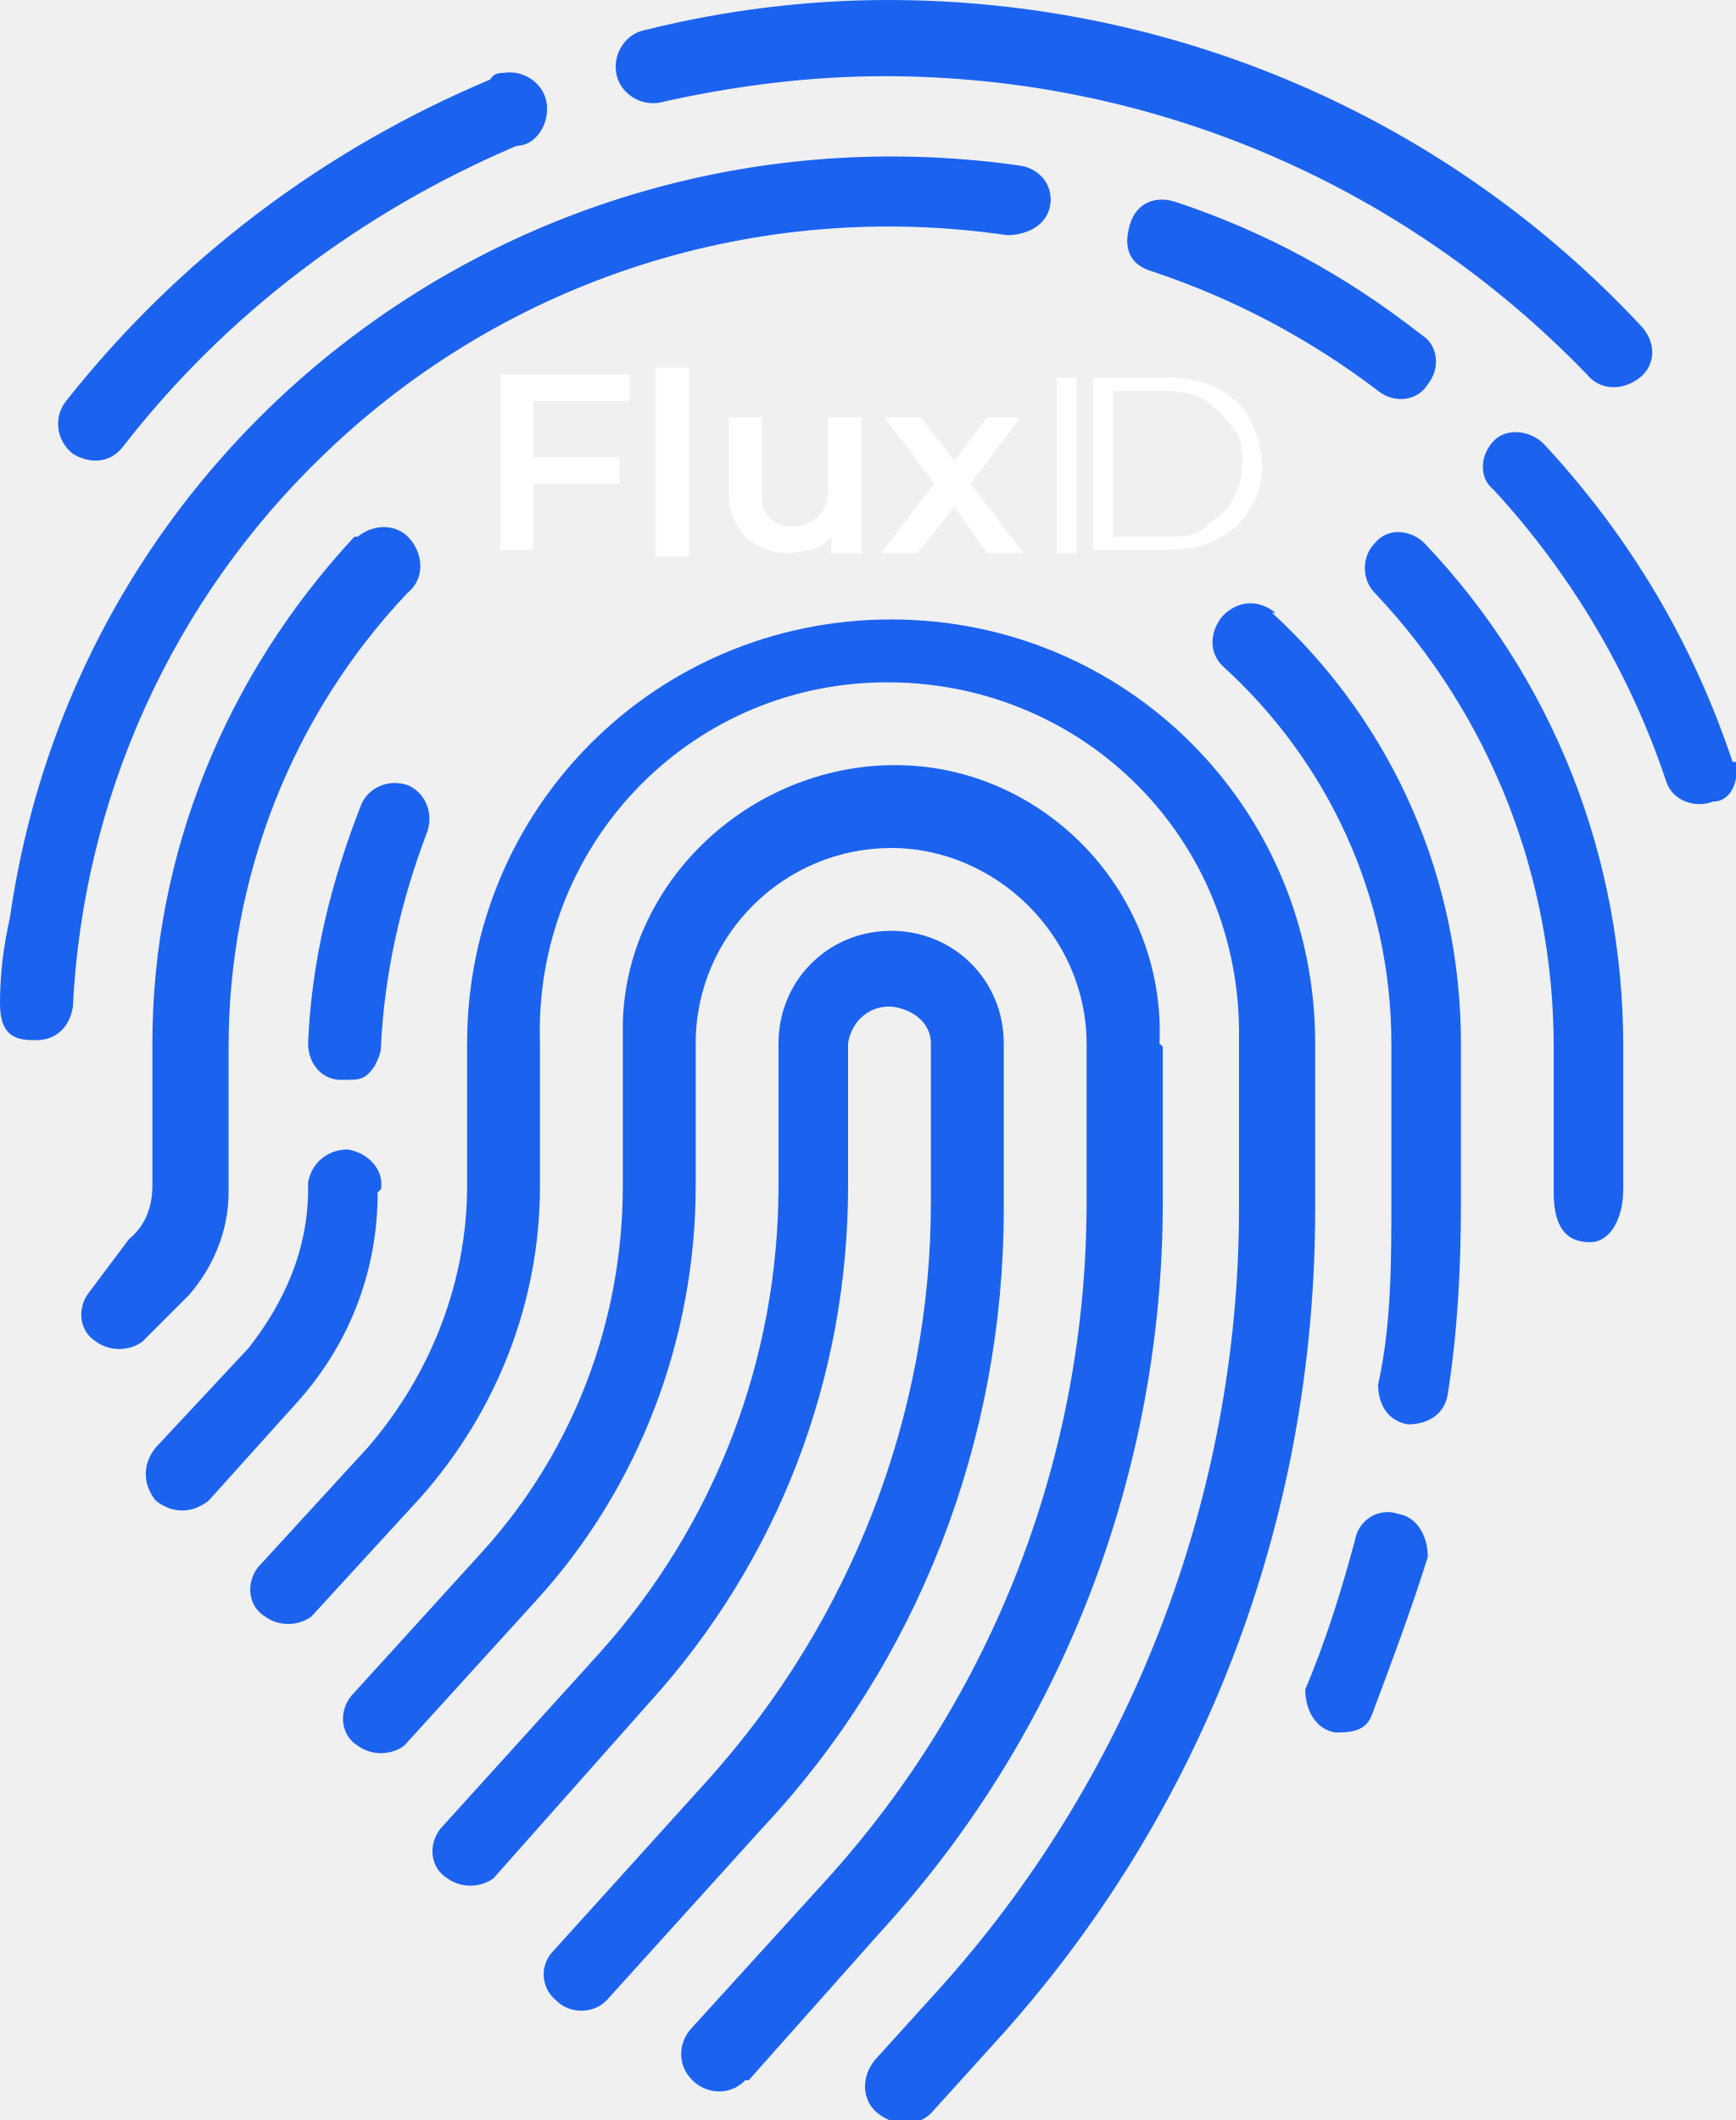
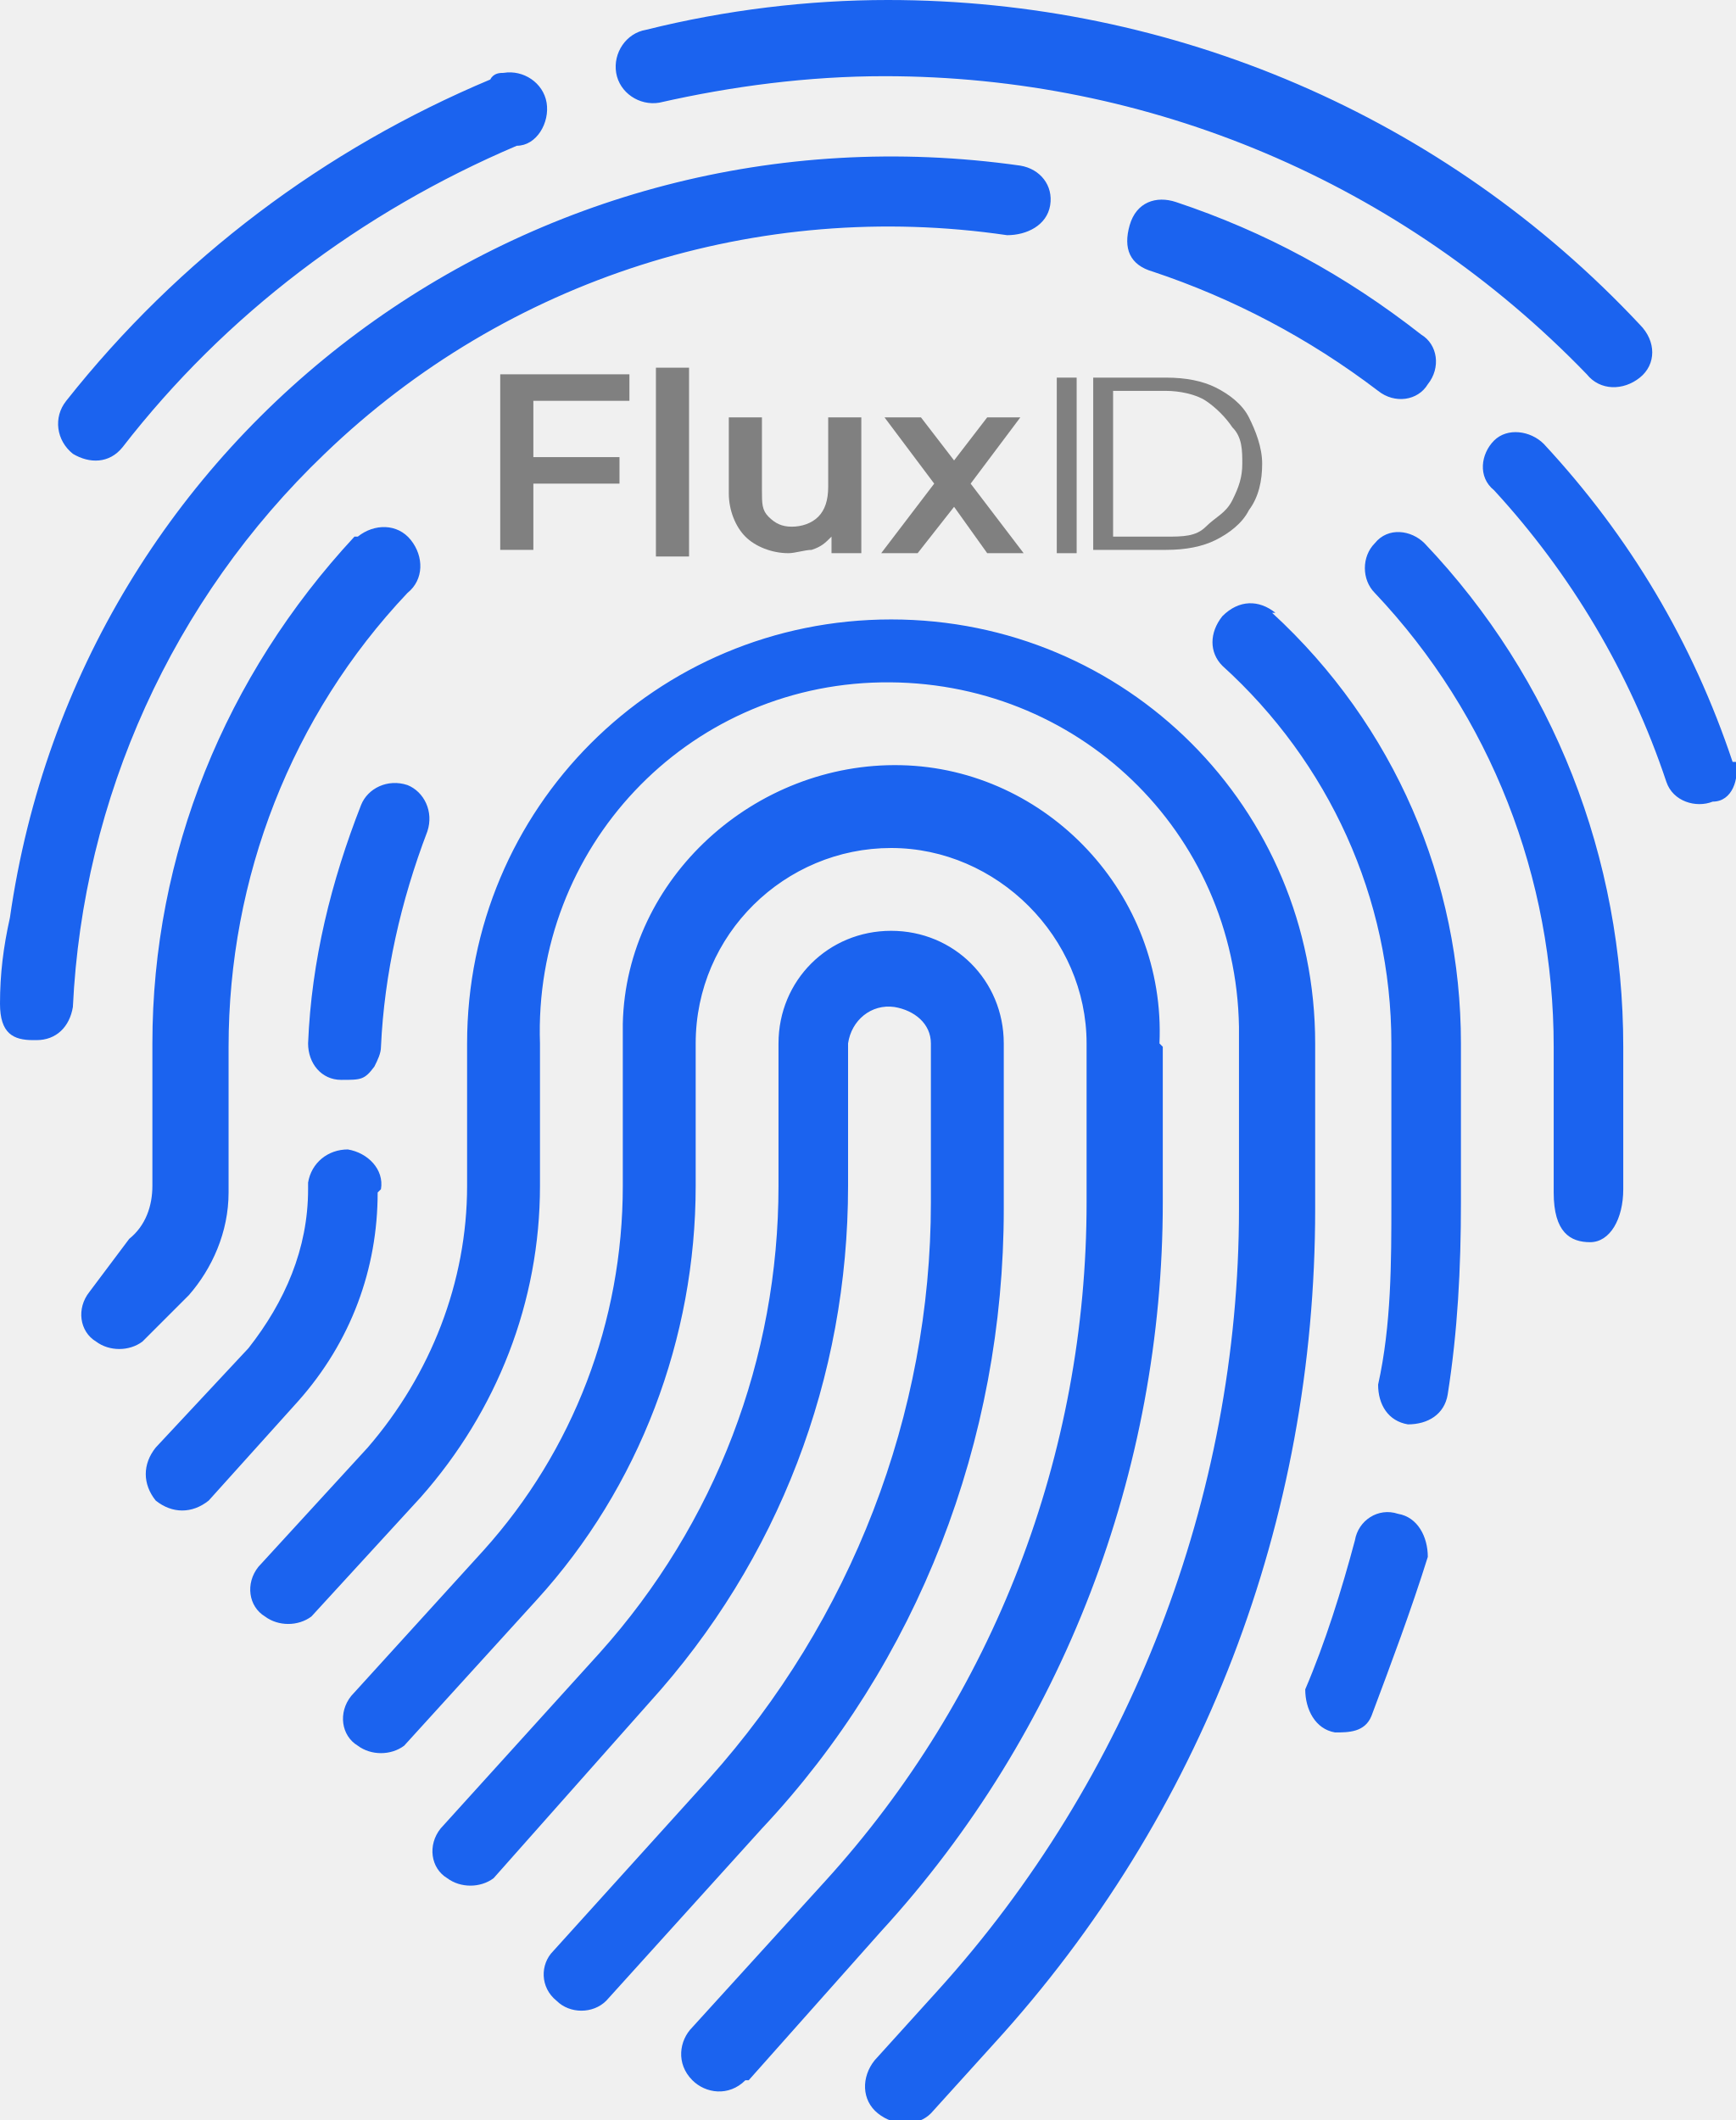
<svg xmlns="http://www.w3.org/2000/svg" id="Layer_1" data-name="Layer 1" version="1.1" viewBox="0 0 52.4 64">
  <defs>
    <style>
      .cls-1 {
-         fill: #fff;
+         fill: #808080;
      }

      .cls-1, .cls-2 {
        stroke-width: 0px;
      }

      .cls-2 {
        fill: #1b63ef;
      }
    </style>
  </defs>
  <path id="Fingerprint_Purple" data-name="Fingerprint Purple" class="cls-2" d="M30.3,36.3v-4.8c0-1.9-1.5-3.4-3.4-3.4s-3.4,1.5-3.4,3.4h0v4.3c0,5.2-1.9,10.2-5.4,14.1l-4.8,5.3c-.4.5-.3,1.2.2,1.5.4.3,1,.3,1.4,0h0l4.7-5.3c3.9-4.3,6-9.8,6-15.6v-4.3c.1-.7.7-1.2,1.4-1.1.6.1,1.1.5,1.1,1.1h0v4.8c0,6.4-2.4,12.6-6.7,17.4l-4.7,5.2c-.4.4-.4,1.1.1,1.5h0c.4.4,1.1.4,1.5,0l4.7-5.2c4.7-5,7.3-11.7,7.3-18.7ZM35,31.5c.2-4.5-3.4-8.3-7.8-8.4s-8.3,3.4-8.4,7.8v4.9c0,4.1-1.5,8-4.2,11l-4,4.4c-.4.5-.3,1.2.2,1.5.4.3,1,.3,1.4,0h0l4-4.4c3.1-3.4,4.8-7.9,4.8-12.5v-4.3c0-3.3,2.7-5.9,5.9-5.9s5.9,2.7,5.9,5.9v4.8c0,7.6-2.8,14.9-7.9,20.5l-4,4.4c-.4.4-.5,1.1,0,1.6.4.4,1.1.5,1.6,0h.1c0,0,4-4.5,4-4.5,5.5-6,8.5-13.9,8.5-22v-4.7ZM39.7,31.5c0-7.1-5.7-12.8-12.8-12.8s-12.8,5.7-12.8,12.8v4.3c0,2.9-1.1,5.7-3,7.9l-3.3,3.6c-.4.5-.3,1.2.2,1.5.4.3,1,.3,1.4,0h0l3.3-3.6c2.3-2.6,3.6-5.9,3.6-9.4v-4.3c-.2-5.9,4.4-10.8,10.3-10.9s10.7,4.5,10.8,10.4v5.5c0,8.7-3.3,17.2-9.1,23.6l-1.9,2.1c-.4.5-.4,1.2.1,1.6.5.4,1.2.4,1.6,0h0l1.9-2.1c6.3-6.9,9.7-15.8,9.7-25.2v-4.8h0ZM11.5,35.9c.1-.6-.4-1.1-1-1.2-.6,0-1.1.4-1.2,1v.2c0,1.8-.7,3.4-1.8,4.8l-2.8,3c-.4.5-.4,1.1,0,1.6.5.4,1.1.4,1.6,0l2.7-3c1.6-1.8,2.4-4,2.4-6.3ZM42.2,45.7c-.6-.2-1.2.2-1.3.8-.4,1.5-.9,3.1-1.5,4.5,0,.6.3,1.2.9,1.3.4,0,.9,0,1.1-.5h0c.6-1.6,1.2-3.2,1.7-4.8,0-.6-.3-1.2-.9-1.3h0ZM38.5,18.5c-.5-.4-1.1-.4-1.6.1-.4.5-.4,1.1,0,1.5h0c3.2,2.9,5.1,7,5.1,11.4v4.8c0,1.8,0,3.7-.4,5.5,0,.6.3,1.1.9,1.2.6,0,1.1-.3,1.2-.9h0c.3-1.9.4-3.8.4-5.8v-4.8c0-4.9-2-9.6-5.7-13h0ZM6.9,35.9v-4.3c0-5.1,1.9-10,5.4-13.7.5-.4.5-1.1.1-1.6s-1.1-.5-1.6-.1h-.1c-3.9,4.2-6.1,9.6-6.1,15.3v4.3c0,.6-.2,1.2-.7,1.6l-1.2,1.6c-.4.5-.3,1.2.2,1.5.4.3,1,.3,1.4,0h0l1.4-1.4c.7-.8,1.2-1.9,1.2-3.1h0ZM52.3,23c-1.2-3.6-3.1-6.8-5.7-9.6-.4-.4-1.1-.5-1.5-.1s-.5,1.1,0,1.5h0c2.3,2.5,4.1,5.5,5.2,8.8.2.6.9.8,1.4.6.6,0,.8-.7.7-1.2h0ZM35.5,6.1c-.6-.2-1.2,0-1.4.7s0,1.2.7,1.4h0c2.4.8,4.7,2,6.8,3.6.5.4,1.2.3,1.5-.2.4-.5.3-1.2-.2-1.5h0c-2.3-1.8-4.7-3.1-7.4-4ZM9.8,13.7c5.5-5.3,13.1-7.7,20.6-6.6.6,0,1.2-.3,1.3-.9.1-.6-.3-1.1-.9-1.2h0C16,2.9,2.4,13,.3,27.7H.3c-.2.9-.3,1.7-.3,2.6s.4,1.1,1,1.1h.1c.6,0,1-.4,1.1-1,.3-6.3,3-12.3,7.6-16.7ZM26.8,0c-2.4,0-4.9.3-7.3.9-.6.1-1,.7-.9,1.3s.7,1,1.3.9h0c2.2-.5,4.5-.8,6.8-.8,8,0,15.6,3.2,21.2,9,.4.5,1.1.5,1.6.1s.5-1.1,0-1.6h0C43.6,3.5,35.4,0,26.8,0ZM2.2,13.7c.5.3,1.1.3,1.5-.2,3.1-4,7.2-7.1,11.9-9.1.6,0,1-.7.9-1.3-.1-.6-.7-1-1.3-.9-.1,0-.3,0-.4.2h0C9.8,4.5,5.4,7.8,2,12.1c-.4.5-.3,1.2.2,1.6h0ZM11.3,32.2c.1-.2.2-.4.2-.6.1-2.2.6-4.4,1.4-6.5.2-.6-.1-1.2-.6-1.4-.6-.2-1.2.1-1.4.6h0c-.9,2.3-1.5,4.7-1.6,7.2,0,.6.4,1.1,1,1.1s.7,0,1-.4ZM49,35.9v-4.3c0-5.7-2.1-11.1-6-15.2-.4-.4-1.1-.5-1.5,0h0c-.4.4-.4,1.1,0,1.5,3.5,3.7,5.4,8.6,5.4,13.7v4.4c0,1.2.5,1.5,1.1,1.5s1-.7,1-1.6h0Z" />
  <g>
    <path class="cls-1" d="M16.1,12.2v1.6h2.6v.8h-2.6v2h-1v-5.3h3.9v.8h-2.9Z" />
    <path class="cls-1" d="M19.8,11.1h1v5.7h-1v-5.7Z" />
    <path class="cls-1" d="M26,12.6v4.1h-.9v-.5c-.2.2-.3.3-.6.4-.2,0-.5.1-.7.1-.5,0-1-.2-1.3-.5s-.5-.8-.5-1.3v-2.3h1v2.2c0,.4,0,.6.2.8s.4.3.7.3.6-.1.8-.3c.2-.2.3-.5.3-.9v-2.1h1Z" />
    <path class="cls-1" d="M29.8,16.7l-1-1.4-1.1,1.4h-1.1l1.6-2.1-1.5-2h1.1l1,1.3,1-1.3h1l-1.5,2,1.6,2.1h-1.1Z" />
    <path class="cls-1" d="M31.9,11.4h.6v5.3h-.6v-5.3Z" />
    <path class="cls-1" d="M33,11.4h2.2c.6,0,1.1.1,1.5.3.4.2.8.5,1,.9s.4.9.4,1.4-.1,1-.4,1.4c-.2.4-.6.7-1,.9-.4.2-.9.3-1.5.3h-2.2v-5.3ZM35.2,16.2c.5,0,.9,0,1.2-.3s.6-.4.8-.8.3-.7.3-1.1,0-.8-.3-1.1c-.2-.3-.5-.6-.8-.8s-.8-.3-1.2-.3h-1.6v4.4h1.6Z" />
  </g>
</svg>
